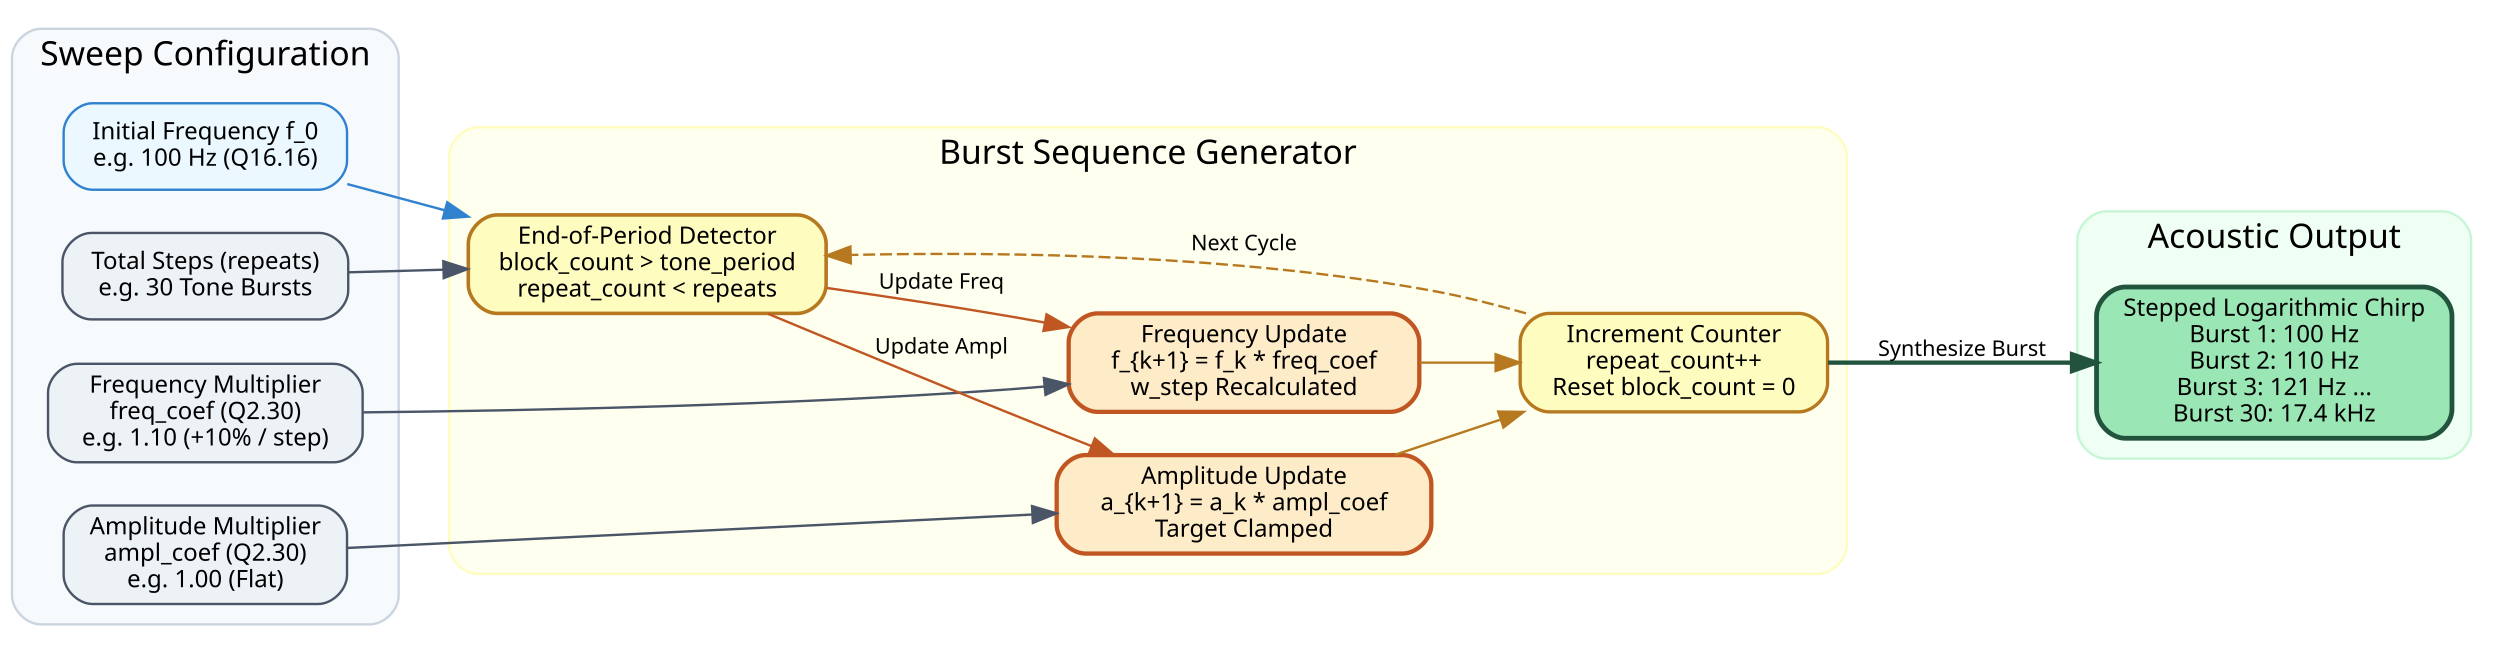
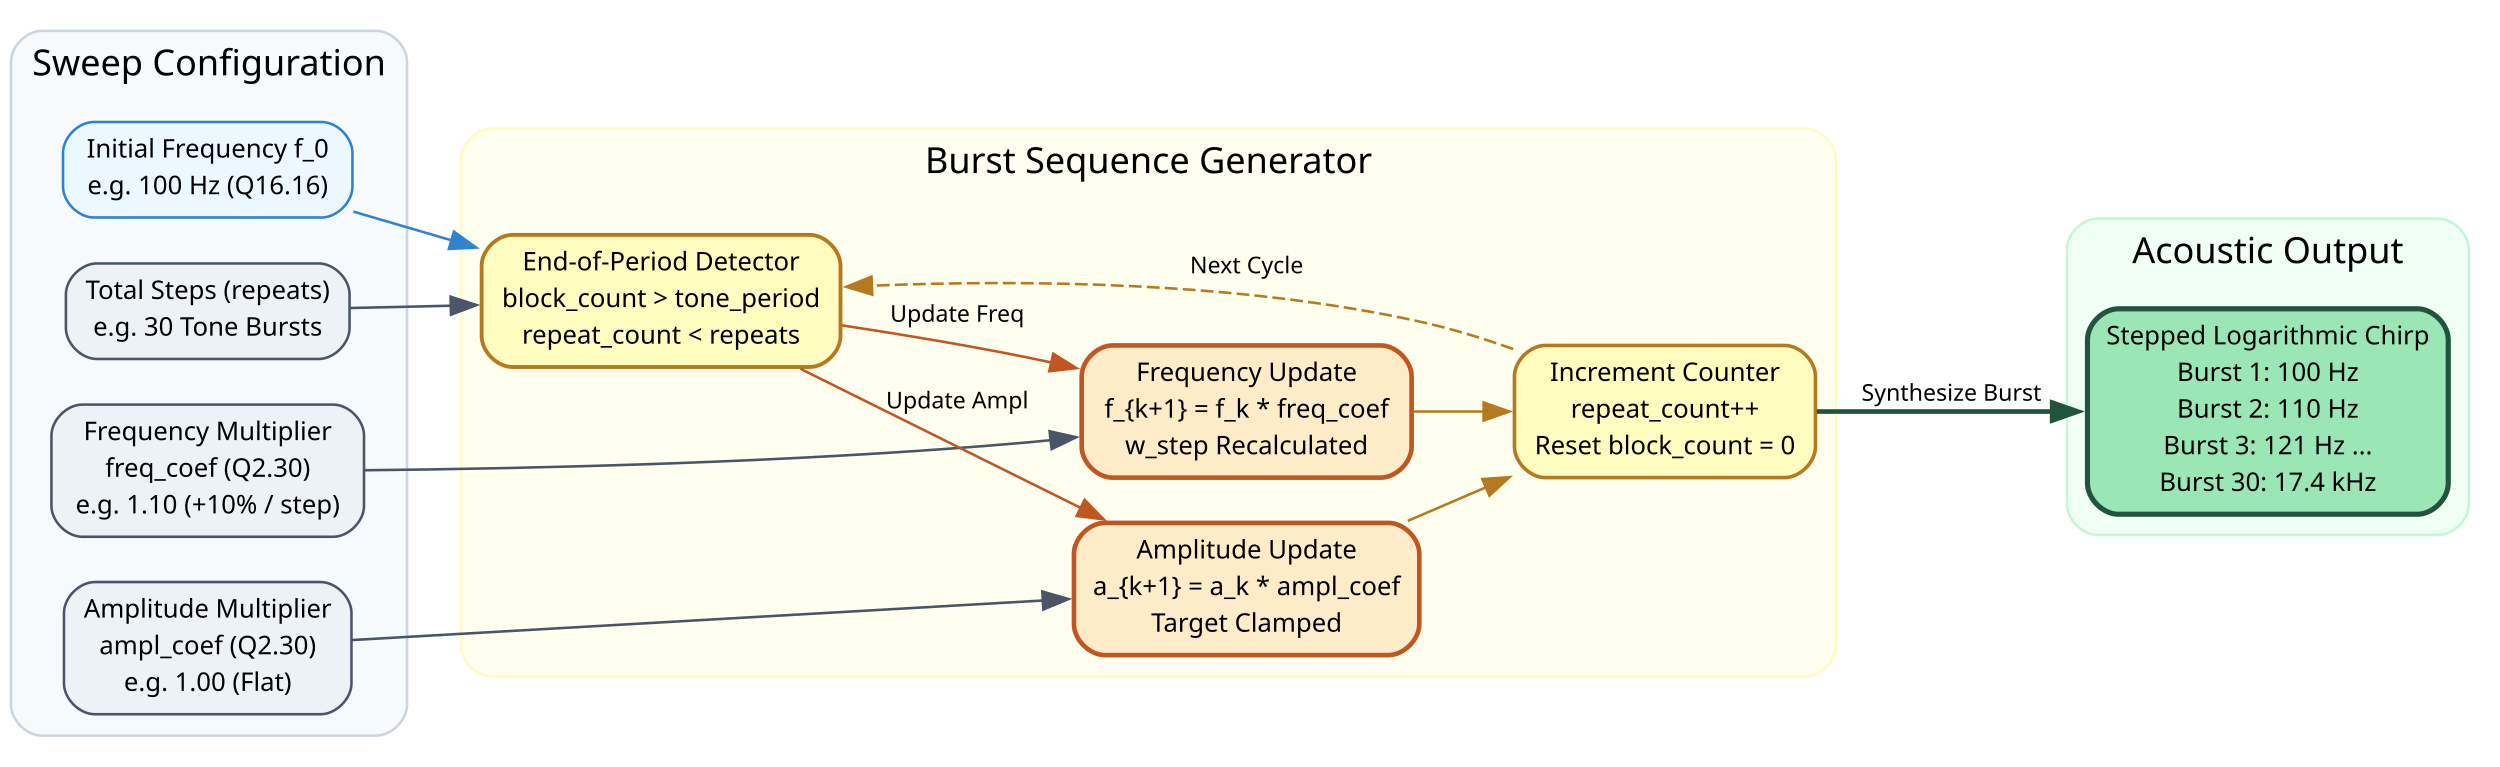
- <svg xmlns="http://www.w3.org/2000/svg" width="1041pt" height="272pt" viewBox="0.00 0.00 1041.00 272.00">
-   <g id="graph0" class="graph" transform="scale(1 1) rotate(0) translate(4 268)">
+ <svg xmlns="http://www.w3.org/2000/svg" width="972pt" height="298pt" viewBox="0.00 0.00 972.00 298.00">
+   <g id="graph0" class="graph" transform="scale(1 1) rotate(0) translate(4 294)">
    <g id="clust1" class="cluster">
-       <path fill="#f7fafc" stroke="#cbd5e0" d="M13,-8C13,-8 150,-8 150,-8 156,-8 162,-14 162,-20 162,-20 162,-244 162,-244 162,-250 156,-256 150,-256 150,-256 13,-256 13,-256 7,-256 1,-250 1,-244 1,-244 1,-20 1,-20 1,-14 7,-8 13,-8" />
-       <text text-anchor="middle" x="81.5" y="-240.8" font-family="verdana" font-size="14.00">Sweep Configuration</text>
+       <path fill="#f7fafc" stroke="#cbd5e0" d="M12.26,-8C12.26,-8 142.26,-8 142.26,-8 148.26,-8 154.26,-14 154.26,-20 154.26,-20 154.26,-270 154.26,-270 154.26,-276 148.26,-282 142.26,-282 142.26,-282 12.26,-282 12.26,-282 6.26,-282 0.26,-276 0.26,-270 0.26,-270 0.26,-20 0.26,-20 0.26,-14 6.26,-8 12.26,-8" />
+       <text xml:space="preserve" text-anchor="middle" x="77.26" y="-264.7" font-family="verdana" font-size="14.00">Sweep Configuration</text>
    </g>
    <g id="clust2" class="cluster">
-       <path fill="#fffff0" stroke="#fefcbf" d="M195,-29C195,-29 753,-29 753,-29 759,-29 765,-35 765,-41 765,-41 765,-203 765,-203 765,-209 759,-215 753,-215 753,-215 195,-215 195,-215 189,-215 183,-209 183,-203 183,-203 183,-41 183,-41 183,-35 189,-29 195,-29" />
-       <text text-anchor="middle" x="474" y="-199.8" font-family="verdana" font-size="14.00">Burst Sequence Generator</text>
+       <path fill="#fffff0" stroke="#fefcbf" d="M187.26,-31C187.26,-31 697.86,-31 697.86,-31 703.86,-31 709.86,-37 709.86,-43 709.86,-43 709.86,-232 709.86,-232 709.86,-238 703.86,-244 697.86,-244 697.86,-244 187.26,-244 187.26,-244 181.26,-244 175.26,-238 175.26,-232 175.26,-232 175.26,-43 175.26,-43 175.26,-37 181.26,-31 187.26,-31" />
+       <text xml:space="preserve" text-anchor="middle" x="442.56" y="-226.7" font-family="verdana" font-size="14.00">Burst Sequence Generator</text>
    </g>
    <g id="clust3" class="cluster">
-       <path fill="#f0fff4" stroke="#c6f6d5" d="M873,-77C873,-77 1013,-77 1013,-77 1019,-77 1025,-83 1025,-89 1025,-89 1025,-168 1025,-168 1025,-174 1019,-180 1013,-180 1013,-180 873,-180 873,-180 867,-180 861,-174 861,-168 861,-168 861,-89 861,-89 861,-83 867,-77 873,-77" />
-       <text text-anchor="middle" x="943" y="-164.8" font-family="verdana" font-size="14.00">Acoustic Output</text>
+       <path fill="#f0fff4" stroke="#c6f6d5" d="M811.61,-86C811.61,-86 943.88,-86 943.88,-86 949.88,-86 955.88,-92 955.88,-98 955.88,-98 955.88,-197 955.88,-197 955.88,-203 949.88,-209 943.88,-209 943.88,-209 811.61,-209 811.61,-209 805.61,-209 799.61,-203 799.61,-197 799.61,-197 799.61,-98 799.61,-98 799.61,-92 805.61,-86 811.61,-86" />
+       <text xml:space="preserve" text-anchor="middle" x="877.75" y="-191.7" font-family="verdana" font-size="14.00">Acoustic Output</text>
    </g>
    <g id="node1" class="node">
-       <path fill="#ebf8ff" stroke="#3182ce" d="M128.5,-225C128.5,-225 34.5,-225 34.5,-225 28.5,-225 22.5,-219 22.5,-213 22.5,-213 22.5,-201 22.5,-201 22.5,-195 28.5,-189 34.5,-189 34.5,-189 128.5,-189 128.5,-189 134.5,-189 140.5,-195 140.5,-201 140.5,-201 140.5,-213 140.5,-213 140.5,-219 134.5,-225 128.5,-225" />
-       <text text-anchor="middle" x="81.5" y="-210" font-family="verdana" font-size="10.00">Initial Frequency f_0</text>
-       <text text-anchor="middle" x="81.5" y="-199" font-family="verdana" font-size="10.00">e.g. 100 Hz (Q16.16)</text>
+       <path fill="#ebf8ff" stroke="#3182ce" d="M121.03,-246.57C121.03,-246.57 32.5,-246.57 32.5,-246.57 26.5,-246.57 20.5,-240.57 20.5,-234.57 20.5,-234.57 20.5,-221.43 20.5,-221.43 20.5,-215.43 26.5,-209.43 32.5,-209.43 32.5,-209.43 121.03,-209.43 121.03,-209.43 127.03,-209.43 133.03,-215.43 133.03,-221.43 133.03,-221.43 133.03,-234.57 133.03,-234.57 133.03,-240.57 127.03,-246.57 121.03,-246.57" />
+       <text xml:space="preserve" text-anchor="middle" x="76.76" y="-232.75" font-family="verdana" font-size="10.00">Initial Frequency f_0</text>
+       <text xml:space="preserve" text-anchor="middle" x="76.76" y="-218.5" font-family="verdana" font-size="10.00">e.g. 100 Hz (Q16.16)</text>
    </g>
    <g id="node5" class="node">
-       <path fill="#fefcbf" stroke="#b7791f" stroke-width="1.5" d="M328,-178.5C328,-178.5 203,-178.5 203,-178.5 197,-178.5 191,-172.5 191,-166.5 191,-166.5 191,-149.5 191,-149.5 191,-143.5 197,-137.5 203,-137.5 203,-137.5 328,-137.5 328,-137.5 334,-137.5 340,-143.5 340,-149.5 340,-149.5 340,-166.5 340,-166.5 340,-172.5 334,-178.5 328,-178.5" />
-       <text text-anchor="middle" x="265.5" y="-166.5" font-family="verdana" font-size="10.00">End-of-Period Detector</text>
-       <text text-anchor="middle" x="265.5" y="-155.5" font-family="verdana" font-size="10.00">block_count &gt; tone_period</text>
-       <text text-anchor="middle" x="265.5" y="-144.5" font-family="verdana" font-size="10.00">repeat_count &lt; repeats</text>
+       <path fill="#fefcbf" stroke="#b7791f" stroke-width="1.5" d="M310.79,-202.69C310.79,-202.69 195.26,-202.69 195.26,-202.69 189.26,-202.69 183.26,-196.69 183.26,-190.69 183.26,-190.69 183.26,-163.31 183.26,-163.31 183.26,-157.31 189.26,-151.31 195.26,-151.31 195.26,-151.31 310.79,-151.31 310.79,-151.31 316.79,-151.31 322.79,-157.31 322.79,-163.31 322.79,-163.31 322.79,-190.69 322.79,-190.69 322.79,-196.69 316.79,-202.69 310.79,-202.69" />
+       <text xml:space="preserve" text-anchor="middle" x="253.03" y="-188.88" font-family="verdana" font-size="10.00">End-of-Period Detector</text>
+       <text xml:space="preserve" text-anchor="middle" x="253.03" y="-174.62" font-family="verdana" font-size="10.00">block_count &gt; tone_period</text>
+       <text xml:space="preserve" text-anchor="middle" x="253.03" y="-160.38" font-family="verdana" font-size="10.00">repeat_count &lt; repeats</text>
    </g>
    <g id="edge5" class="edge">
-       <path fill="none" stroke="#3182ce" d="M140.59,-191.36C153.48,-187.89 167.39,-184.15 181.07,-180.46" />
-       <polygon fill="#3182ce" stroke="#3182ce" points="182.23,-183.78 190.97,-177.8 180.41,-177.02 182.23,-183.78" />
+       <path fill="none" stroke="#3182ce" d="M133.38,-211.72C145.6,-208.15 158.77,-204.29 171.74,-200.5" />
+       <polygon fill="#3182ce" stroke="#3182ce" points="172.5,-203.92 181.11,-197.75 170.53,-197.2 172.5,-203.92" />
    </g>
    <g id="node2" class="node">
-       <path fill="#edf2f7" stroke="#4a5568" d="M135,-116.5C135,-116.5 28,-116.5 28,-116.5 22,-116.5 16,-110.5 16,-104.5 16,-104.5 16,-87.5 16,-87.5 16,-81.5 22,-75.5 28,-75.5 28,-75.5 135,-75.5 135,-75.5 141,-75.5 147,-81.5 147,-87.5 147,-87.5 147,-104.5 147,-104.5 147,-110.5 141,-116.5 135,-116.5" />
-       <text text-anchor="middle" x="81.5" y="-104.5" font-family="verdana" font-size="10.00">Frequency Multiplier</text>
-       <text text-anchor="middle" x="81.5" y="-93.5" font-family="verdana" font-size="10.00">freq_coef (Q2.30)</text>
-       <text text-anchor="middle" x="81.5" y="-82.5" font-family="verdana" font-size="10.00">e.g. 1.10 (+10% / step)</text>
+       <path fill="#edf2f7" stroke="#4a5568" d="M125.53,-136.69C125.53,-136.69 28,-136.69 28,-136.69 22,-136.69 16,-130.69 16,-124.69 16,-124.69 16,-97.3 16,-97.3 16,-91.3 22,-85.3 28,-85.3 28,-85.3 125.53,-85.3 125.53,-85.3 131.53,-85.3 137.53,-91.3 137.53,-97.3 137.53,-97.3 137.53,-124.69 137.53,-124.69 137.53,-130.69 131.53,-136.69 125.53,-136.69" />
+       <text xml:space="preserve" text-anchor="middle" x="76.76" y="-122.88" font-family="verdana" font-size="10.00">Frequency Multiplier</text>
+       <text xml:space="preserve" text-anchor="middle" x="76.76" y="-108.62" font-family="verdana" font-size="10.00">freq_coef (Q2.30)</text>
+       <text xml:space="preserve" text-anchor="middle" x="76.76" y="-94.38" font-family="verdana" font-size="10.00">e.g. 1.10 (+10% / step)</text>
    </g>
    <g id="node6" class="node">
-       <path fill="#feebc8" stroke="#c05621" stroke-width="1.8" d="M575,-137.5C575,-137.5 453,-137.5 453,-137.5 447,-137.5 441,-131.5 441,-125.5 441,-125.5 441,-108.5 441,-108.5 441,-102.5 447,-96.5 453,-96.5 453,-96.5 575,-96.5 575,-96.5 581,-96.5 587,-102.5 587,-108.5 587,-108.5 587,-125.5 587,-125.5 587,-131.5 581,-137.5 575,-137.5" />
-       <text text-anchor="middle" x="514" y="-125.5" font-family="verdana" font-size="10.00">Frequency Update</text>
-       <text text-anchor="middle" x="514" y="-114.5" font-family="verdana" font-size="10.00">f_{k+1} = f_k * freq_coef</text>
-       <text text-anchor="middle" x="514" y="-103.5" font-family="verdana" font-size="10.00">w_step Recalculated</text>
+       <path fill="#feebc8" stroke="#c05621" stroke-width="1.8" d="M532.83,-159.69C532.83,-159.69 428.55,-159.69 428.55,-159.69 422.55,-159.69 416.55,-153.69 416.55,-147.69 416.55,-147.69 416.55,-120.3 416.55,-120.3 416.55,-114.3 422.55,-108.3 428.55,-108.3 428.55,-108.3 532.83,-108.3 532.83,-108.3 538.83,-108.3 544.83,-114.3 544.83,-120.3 544.83,-120.3 544.83,-147.69 544.83,-147.69 544.83,-153.69 538.83,-159.69 532.83,-159.69" />
+       <text xml:space="preserve" text-anchor="middle" x="480.69" y="-145.88" font-family="verdana" font-size="10.00">Frequency Update</text>
+       <text xml:space="preserve" text-anchor="middle" x="480.69" y="-131.62" font-family="verdana" font-size="10.00">f_{k+1} = f_k * freq_coef</text>
+       <text xml:space="preserve" text-anchor="middle" x="480.69" y="-117.38" font-family="verdana" font-size="10.00">w_step Recalculated</text>
    </g>
    <g id="edge6" class="edge">
-       <path fill="none" stroke="#4a5568" d="M147.21,-96.29C214.84,-96.98 323.99,-99.17 418,-106 422.19,-106.3 426.48,-106.66 430.81,-107.04" />
-       <polygon fill="#4a5568" stroke="#4a5568" points="430.68,-110.55 440.96,-108 431.34,-103.58 430.68,-110.55" />
+       <path fill="none" stroke="#4a5568" d="M137.92,-111.17C201.91,-111.79 306.05,-114.09 395.54,-122 398.54,-122.26 401.6,-122.56 404.68,-122.89" />
+       <polygon fill="#4a5568" stroke="#4a5568" points="404.07,-126.34 414.41,-124 404.87,-119.39 404.07,-126.34" />
    </g>
    <g id="node3" class="node">
-       <path fill="#edf2f7" stroke="#4a5568" d="M128.5,-57.5C128.5,-57.5 34.5,-57.5 34.5,-57.5 28.5,-57.5 22.5,-51.5 22.5,-45.5 22.5,-45.5 22.5,-28.5 22.5,-28.5 22.5,-22.5 28.5,-16.5 34.5,-16.5 34.5,-16.5 128.5,-16.5 128.5,-16.5 134.5,-16.5 140.5,-22.5 140.5,-28.5 140.5,-28.5 140.5,-45.5 140.5,-45.5 140.5,-51.5 134.5,-57.5 128.5,-57.5" />
-       <text text-anchor="middle" x="81.5" y="-45.5" font-family="verdana" font-size="10.00">Amplitude Multiplier</text>
-       <text text-anchor="middle" x="81.5" y="-34.5" font-family="verdana" font-size="10.00">ampl_coef (Q2.30)</text>
-       <text text-anchor="middle" x="81.5" y="-23.5" font-family="verdana" font-size="10.00">e.g. 1.00 (Flat)</text>
+       <path fill="#edf2f7" stroke="#4a5568" d="M120.65,-67.7C120.65,-67.7 32.87,-67.7 32.87,-67.7 26.87,-67.7 20.87,-61.7 20.87,-55.7 20.87,-55.7 20.87,-28.3 20.87,-28.3 20.87,-22.3 26.87,-16.3 32.87,-16.3 32.87,-16.3 120.65,-16.3 120.65,-16.3 126.65,-16.3 132.65,-22.3 132.65,-28.3 132.65,-28.3 132.65,-55.7 132.65,-55.7 132.65,-61.7 126.65,-67.7 120.65,-67.7" />
+       <text xml:space="preserve" text-anchor="middle" x="76.76" y="-53.88" font-family="verdana" font-size="10.00">Amplitude Multiplier</text>
+       <text xml:space="preserve" text-anchor="middle" x="76.76" y="-39.62" font-family="verdana" font-size="10.00">ampl_coef (Q2.30)</text>
+       <text xml:space="preserve" text-anchor="middle" x="76.76" y="-25.38" font-family="verdana" font-size="10.00">e.g. 1.00 (Flat)</text>
    </g>
    <g id="node7" class="node">
-       <path fill="#feebc8" stroke="#c05621" stroke-width="1.8" d="M580,-78.5C580,-78.5 448,-78.5 448,-78.5 442,-78.5 436,-72.5 436,-66.5 436,-66.5 436,-49.5 436,-49.5 436,-43.5 442,-37.5 448,-37.5 448,-37.5 580,-37.5 580,-37.5 586,-37.5 592,-43.5 592,-49.5 592,-49.5 592,-66.5 592,-66.5 592,-72.5 586,-78.5 580,-78.5" />
-       <text text-anchor="middle" x="514" y="-66.5" font-family="verdana" font-size="10.00">Amplitude Update</text>
-       <text text-anchor="middle" x="514" y="-55.5" font-family="verdana" font-size="10.00">a_{k+1} = a_k * ampl_coef</text>
-       <text text-anchor="middle" x="514" y="-44.5" font-family="verdana" font-size="10.00">Target Clamped</text>
+       <path fill="#feebc8" stroke="#c05621" stroke-width="1.8" d="M535.83,-90.7C535.83,-90.7 425.55,-90.7 425.55,-90.7 419.55,-90.7 413.55,-84.7 413.55,-78.7 413.55,-78.7 413.55,-51.3 413.55,-51.3 413.55,-45.3 419.55,-39.3 425.55,-39.3 425.55,-39.3 535.83,-39.3 535.83,-39.3 541.83,-39.3 547.83,-45.3 547.83,-51.3 547.83,-51.3 547.83,-78.7 547.83,-78.7 547.83,-84.7 541.83,-90.7 535.83,-90.7" />
+       <text xml:space="preserve" text-anchor="middle" x="480.69" y="-76.88" font-family="verdana" font-size="10.00">Amplitude Update</text>
+       <text xml:space="preserve" text-anchor="middle" x="480.69" y="-62.62" font-family="verdana" font-size="10.00">a_{k+1} = a_k * ampl_coef</text>
+       <text xml:space="preserve" text-anchor="middle" x="480.69" y="-48.38" font-family="verdana" font-size="10.00">Target Clamped</text>
    </g>
    <g id="edge7" class="edge">
-       <path fill="none" stroke="#4a5568" d="M140.56,-39.83C213.89,-43.41 340.74,-49.6 425.75,-53.74" />
-       <polygon fill="#4a5568" stroke="#4a5568" points="425.75,-57.25 435.91,-54.24 426.09,-50.26 425.75,-57.25" />
+       <path fill="none" stroke="#4a5568" d="M132.81,-45.15C202.38,-49.13 322.56,-56.01 401.6,-60.53" />
+       <polygon fill="#4a5568" stroke="#4a5568" points="401.25,-64.02 411.44,-61.09 401.65,-57.03 401.25,-64.02" />
    </g>
    <g id="node4" class="node">
-       <path fill="#edf2f7" stroke="#4a5568" d="M129,-171C129,-171 34,-171 34,-171 28,-171 22,-165 22,-159 22,-159 22,-147 22,-147 22,-141 28,-135 34,-135 34,-135 129,-135 129,-135 135,-135 141,-141 141,-147 141,-147 141,-159 141,-159 141,-165 135,-171 129,-171" />
-       <text text-anchor="middle" x="81.5" y="-156" font-family="verdana" font-size="10.00">Total Steps (repeats)</text>
-       <text text-anchor="middle" x="81.5" y="-145" font-family="verdana" font-size="10.00">e.g. 30 Tone Bursts</text>
+       <path fill="#edf2f7" stroke="#4a5568" d="M119.91,-191.57C119.91,-191.57 33.62,-191.57 33.62,-191.57 27.62,-191.57 21.62,-185.57 21.62,-179.57 21.62,-179.57 21.62,-166.43 21.62,-166.43 21.62,-160.43 27.62,-154.43 33.62,-154.43 33.62,-154.43 119.91,-154.43 119.91,-154.43 125.91,-154.43 131.91,-160.43 131.91,-166.43 131.91,-166.43 131.91,-179.57 131.91,-179.57 131.91,-185.57 125.91,-191.57 119.91,-191.57" />
+       <text xml:space="preserve" text-anchor="middle" x="76.76" y="-177.75" font-family="verdana" font-size="10.00">Total Steps (repeats)</text>
+       <text xml:space="preserve" text-anchor="middle" x="76.76" y="-163.5" font-family="verdana" font-size="10.00">e.g. 30 Tone Bursts</text>
    </g>
    <g id="edge8" class="edge">
-       <path fill="none" stroke="#4a5568" d="M141.09,-154.61C153.67,-154.96 167.21,-155.33 180.55,-155.69" />
-       <polygon fill="#4a5568" stroke="#4a5568" points="180.59,-159.2 190.69,-155.97 180.79,-152.2 180.59,-159.2" />
+       <path fill="none" stroke="#4a5568" d="M131.95,-174.24C144.52,-174.53 158.16,-174.85 171.58,-175.15" />
+       <polygon fill="#4a5568" stroke="#4a5568" points="171.19,-178.65 181.27,-175.38 171.35,-171.65 171.19,-178.65" />
    </g>
    <g id="edge1" class="edge">
-       <path fill="none" stroke="#c05621" d="M340.21,-148.1C364.98,-144.56 392.73,-140.36 418,-136 422.2,-135.28 426.49,-134.51 430.82,-133.72" />
-       <polygon fill="#c05621" stroke="#c05621" points="431.79,-137.1 440.98,-131.82 430.5,-130.22 431.79,-137.1" />
-       <text text-anchor="middle" x="388" y="-147.8" font-family="verdana" font-size="9.00">Update Freq</text>
+       <path fill="none" stroke="#c05621" d="M323.35,-167.5C346.4,-164 372.15,-159.73 395.54,-155 398.66,-154.37 401.83,-153.7 405.03,-153.01" />
+       <polygon fill="#c05621" stroke="#c05621" points="405.5,-156.49 414.49,-150.88 403.96,-149.66 405.5,-156.49" />
+       <text xml:space="preserve" text-anchor="middle" x="368.17" y="-168.9" font-family="verdana" font-size="9.00">Update Freq</text>
    </g>
    <g id="edge2" class="edge">
-       <path fill="none" stroke="#c05621" d="M315.72,-137.37C349.49,-123.29 395.37,-104.3 436,-88 440.71,-86.11 445.58,-84.17 450.49,-82.23" />
-       <polygon fill="#c05621" stroke="#c05621" points="451.9,-85.44 459.93,-78.52 449.34,-78.92 451.9,-85.44" />
-       <text text-anchor="middle" x="388" y="-120.8" font-family="verdana" font-size="9.00">Update Ampl</text>
+       <path fill="none" stroke="#c05621" d="M307.22,-150.6C339.95,-134.35 382.08,-113.44 416.51,-96.36" />
+       <polygon fill="#c05621" stroke="#c05621" points="417.7,-99.67 425.1,-92.09 414.59,-93.4 417.7,-99.67" />
+       <text xml:space="preserve" text-anchor="middle" x="368.17" y="-135.23" font-family="verdana" font-size="9.00">Update Ampl</text>
    </g>
    <g id="node8" class="node">
-       <path fill="#fefcbf" stroke="#b7791f" stroke-width="1.4" d="M745,-137.5C745,-137.5 641,-137.5 641,-137.5 635,-137.5 629,-131.5 629,-125.5 629,-125.5 629,-108.5 629,-108.5 629,-102.5 635,-96.5 641,-96.5 641,-96.5 745,-96.5 745,-96.5 751,-96.5 757,-102.5 757,-108.5 757,-108.5 757,-125.5 757,-125.5 757,-131.5 751,-137.5 745,-137.5" />
-       <text text-anchor="middle" x="693" y="-125.5" font-family="verdana" font-size="10.00">Increment Counter</text>
-       <text text-anchor="middle" x="693" y="-114.5" font-family="verdana" font-size="10.00">repeat_count++</text>
-       <text text-anchor="middle" x="693" y="-103.5" font-family="verdana" font-size="10.00">Reset block_count = 0</text>
+       <path fill="#fefcbf" stroke="#b7791f" stroke-width="1.4" d="M689.85,-159.69C689.85,-159.69 596.82,-159.69 596.82,-159.69 590.82,-159.69 584.82,-153.69 584.82,-147.69 584.82,-147.69 584.82,-120.3 584.82,-120.3 584.82,-114.3 590.82,-108.3 596.82,-108.3 596.82,-108.3 689.85,-108.3 689.85,-108.3 695.85,-108.3 701.85,-114.3 701.85,-120.3 701.85,-120.3 701.85,-147.69 701.85,-147.69 701.85,-153.69 695.85,-159.69 689.85,-159.69" />
+       <text xml:space="preserve" text-anchor="middle" x="643.34" y="-145.88" font-family="verdana" font-size="10.00">Increment Counter</text>
+       <text xml:space="preserve" text-anchor="middle" x="643.34" y="-131.62" font-family="verdana" font-size="10.00">repeat_count++</text>
+       <text xml:space="preserve" text-anchor="middle" x="643.34" y="-117.38" font-family="verdana" font-size="10.00">Reset block_count = 0</text>
    </g>
    <g id="edge3" class="edge">
-       <path fill="none" stroke="#b7791f" d="M587.25,-117C597.57,-117 608.2,-117 618.55,-117" />
-       <polygon fill="#b7791f" stroke="#b7791f" points="618.78,-120.5 628.78,-117 618.78,-113.5 618.78,-120.5" />
+       <path fill="none" stroke="#b7791f" d="M545.64,-134C554.62,-134 563.89,-134 572.97,-134" />
+       <polygon fill="#b7791f" stroke="#b7791f" points="572.82,-137.5 582.82,-134 572.82,-130.5 572.82,-137.5" />
    </g>
    <g id="edge4" class="edge">
-       <path fill="none" stroke="#b7791f" d="M576.91,-78.64C591,-83.33 606.09,-88.36 620.54,-93.18" />
-       <polygon fill="#b7791f" stroke="#b7791f" points="619.83,-96.63 630.43,-96.48 622.05,-89.99 619.83,-96.63" />
+       <path fill="none" stroke="#b7791f" d="M543.34,-91.48C553.32,-95.77 563.71,-100.23 573.84,-104.58" />
+       <polygon fill="#b7791f" stroke="#b7791f" points="572.32,-107.74 582.89,-108.47 575.09,-101.31 572.32,-107.74" />
    </g>
    <g id="edge10" class="edge">
-       <path fill="none" stroke="#b7791f" stroke-dasharray="5,2" d="M631.45,-137.52C618.55,-141.22 604.93,-144.65 592,-147 510.95,-161.76 416.72,-163.28 350.56,-161.85" />
-       <polygon fill="#b7791f" stroke="#b7791f" points="350.28,-158.35 340.19,-161.6 350.1,-165.34 350.28,-158.35" />
-       <text text-anchor="middle" x="514" y="-163.8" font-family="verdana" font-size="9.00">Next Cycle</text>
+       <path fill="none" stroke="#b7791f" stroke-dasharray="5,2" d="M584.36,-158.32C572.45,-162.5 559.87,-166.35 547.83,-169 477.02,-184.58 394.3,-185.33 334.71,-182.91" />
+       <polygon fill="#b7791f" stroke="#b7791f" points="335.15,-179.43 325,-182.48 334.83,-186.42 335.15,-179.43" />
+       <text xml:space="preserve" text-anchor="middle" x="480.69" y="-187.75" font-family="verdana" font-size="9.00">Next Cycle</text>
    </g>
    <g id="node9" class="node">
-       <path fill="#9ae6b4" stroke="#22543d" stroke-width="2" d="M1005,-148.5C1005,-148.5 881,-148.5 881,-148.5 875,-148.5 869,-142.5 869,-136.5 869,-136.5 869,-97.5 869,-97.5 869,-91.5 875,-85.5 881,-85.5 881,-85.5 1005,-85.5 1005,-85.5 1011,-85.5 1017,-91.5 1017,-97.5 1017,-97.5 1017,-136.5 1017,-136.5 1017,-142.5 1011,-148.5 1005,-148.5" />
-       <text text-anchor="middle" x="943" y="-136.5" font-family="verdana" font-size="10.00">Stepped Logarithmic Chirp</text>
-       <text text-anchor="middle" x="943" y="-125.5" font-family="verdana" font-size="10.00">Burst 1: 100 Hz</text>
-       <text text-anchor="middle" x="943" y="-114.5" font-family="verdana" font-size="10.00">Burst 2: 110 Hz</text>
-       <text text-anchor="middle" x="943" y="-103.5" font-family="verdana" font-size="10.00">Burst 3: 121 Hz ...</text>
-       <text text-anchor="middle" x="943" y="-92.5" font-family="verdana" font-size="10.00">Burst 30: 17.4 kHz</text>
+       <path fill="#9ae6b4" stroke="#22543d" stroke-width="2" d="M935.88,-173.94C935.88,-173.94 819.61,-173.94 819.61,-173.94 813.61,-173.94 807.61,-167.94 807.61,-161.94 807.61,-161.94 807.61,-106.06 807.61,-106.06 807.61,-100.06 813.61,-94.06 819.61,-94.06 819.61,-94.06 935.88,-94.06 935.88,-94.06 941.88,-94.06 947.88,-100.06 947.88,-106.06 947.88,-106.06 947.88,-161.94 947.88,-161.94 947.88,-167.94 941.88,-173.94 935.88,-173.94" />
+       <text xml:space="preserve" text-anchor="middle" x="877.75" y="-160.12" font-family="verdana" font-size="10.00">Stepped Logarithmic Chirp</text>
+       <text xml:space="preserve" text-anchor="middle" x="877.75" y="-145.88" font-family="verdana" font-size="10.00">Burst 1: 100 Hz</text>
+       <text xml:space="preserve" text-anchor="middle" x="877.75" y="-131.62" font-family="verdana" font-size="10.00">Burst 2: 110 Hz</text>
+       <text xml:space="preserve" text-anchor="middle" x="877.75" y="-117.38" font-family="verdana" font-size="10.00">Burst 3: 121 Hz ...</text>
+       <text xml:space="preserve" text-anchor="middle" x="877.75" y="-103.12" font-family="verdana" font-size="10.00">Burst 30: 17.4 kHz</text>
    </g>
    <g id="edge9" class="edge">
-       <path fill="none" stroke="#22543d" stroke-width="1.8" d="M757.22,-117C788.05,-117 825.52,-117 858.65,-117" />
-       <polygon fill="#22543d" stroke="#22543d" stroke-width="1.8" points="858.78,-120.5 868.78,-117 858.78,-113.5 858.78,-120.5" />
-       <text text-anchor="middle" x="813" y="-119.8" font-family="verdana" font-size="9.00">Synthesize Burst</text>
+       <path fill="none" stroke="#22543d" stroke-width="1.8" d="M702.39,-134C730.16,-134 763.89,-134 794.27,-134" />
+       <polygon fill="#22543d" stroke="#22543d" stroke-width="1.8" points="793.88,-137.5 803.88,-134 793.88,-130.5 793.88,-137.5" />
+       <text xml:space="preserve" text-anchor="middle" x="754.73" y="-138.2" font-family="verdana" font-size="9.00">Synthesize Burst</text>
    </g>
  </g>
</svg>
